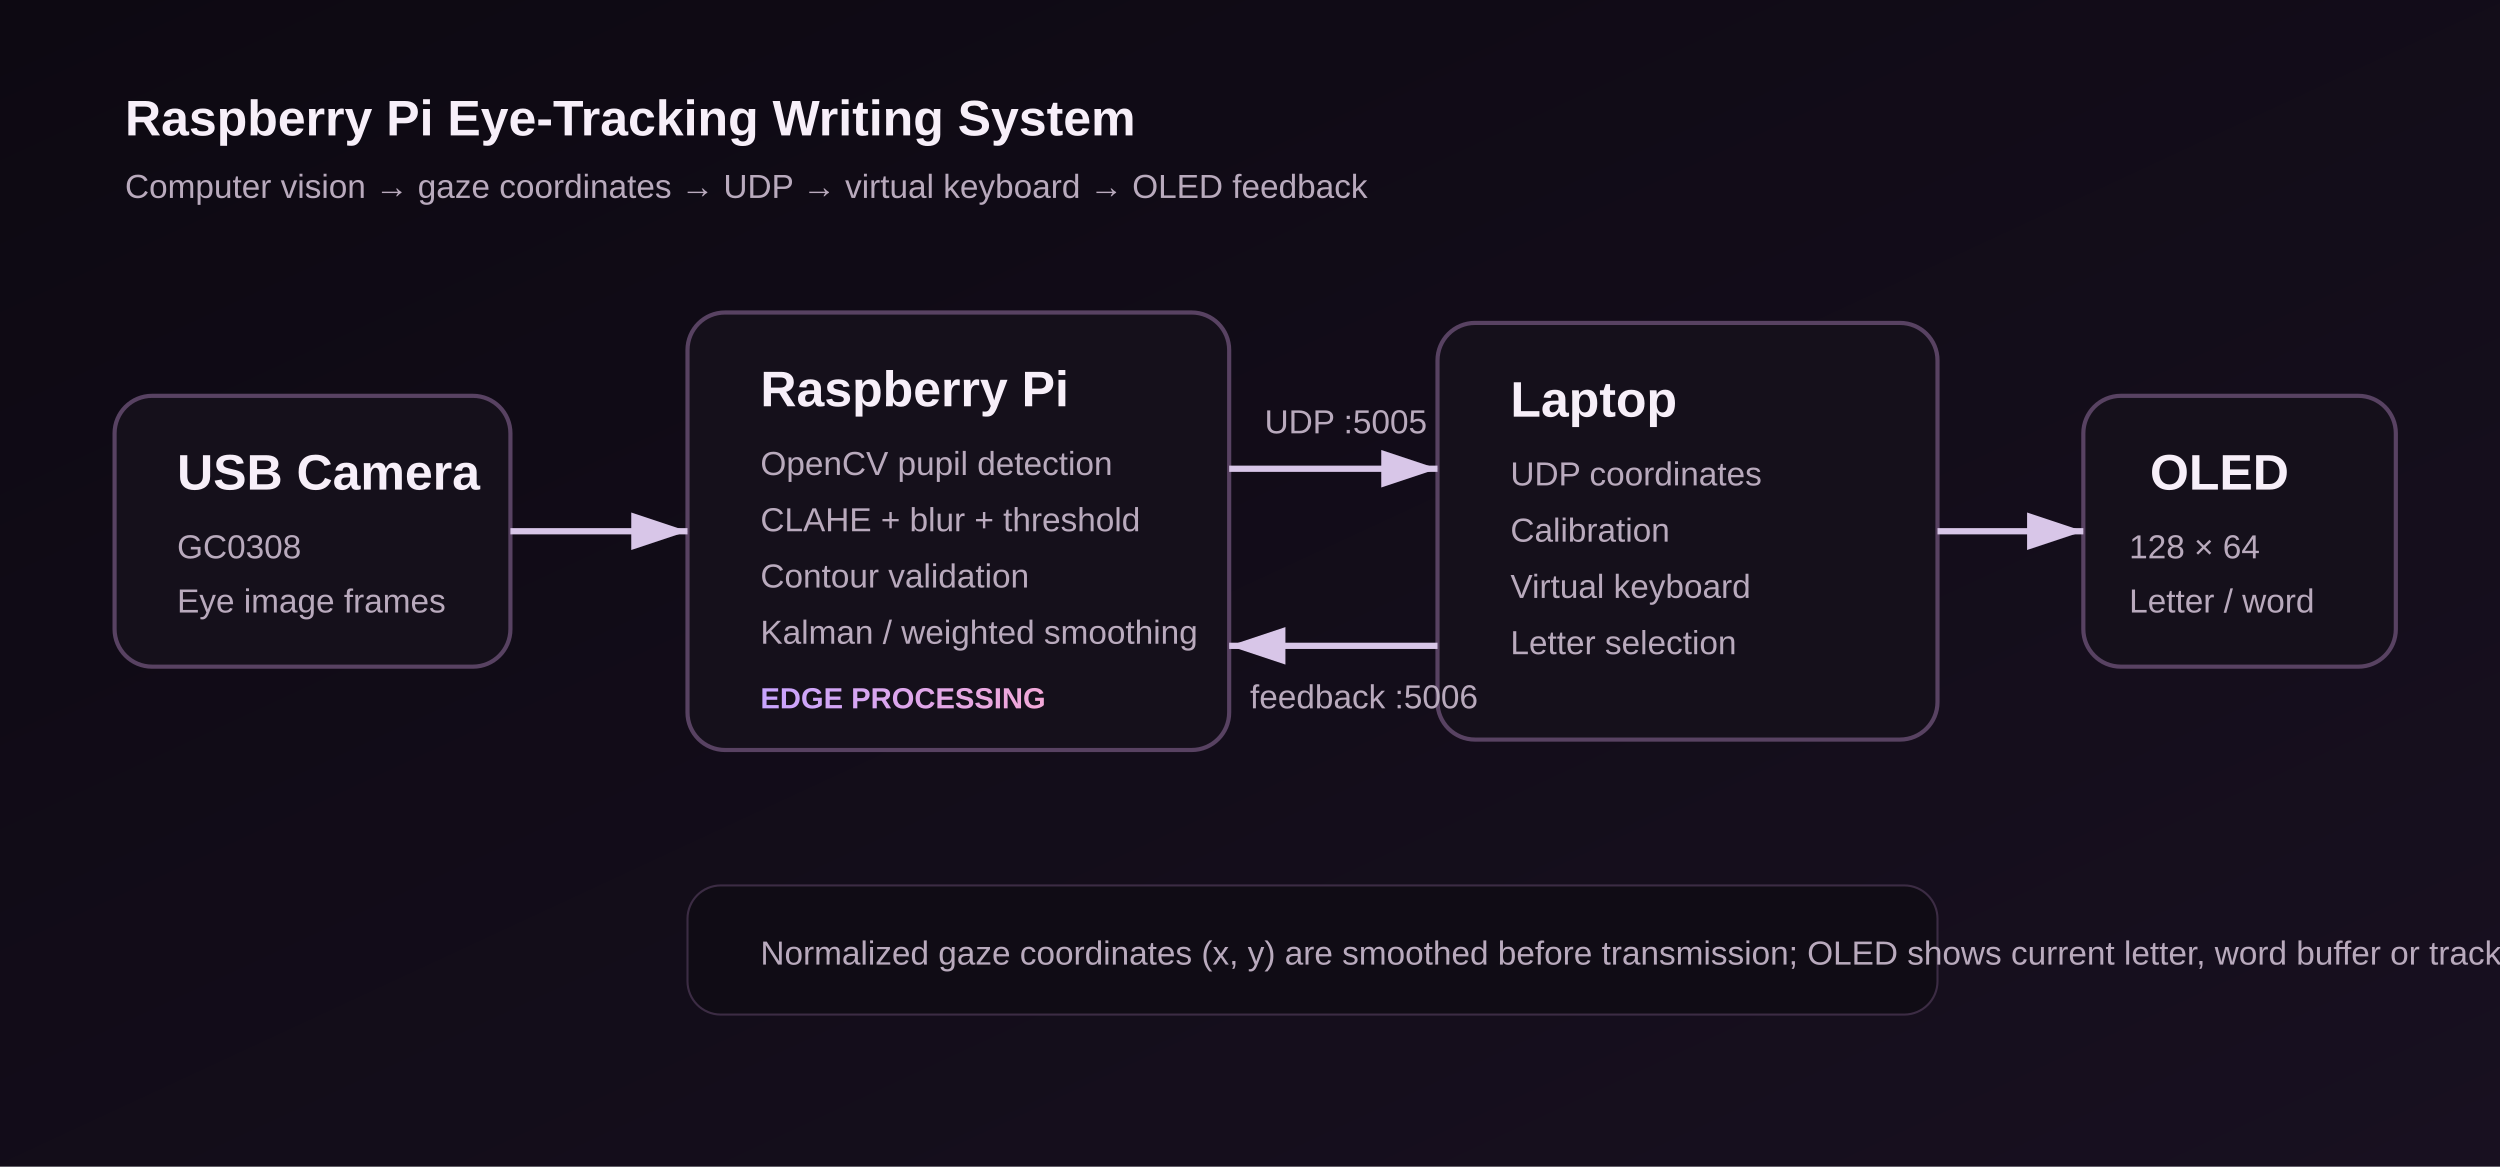
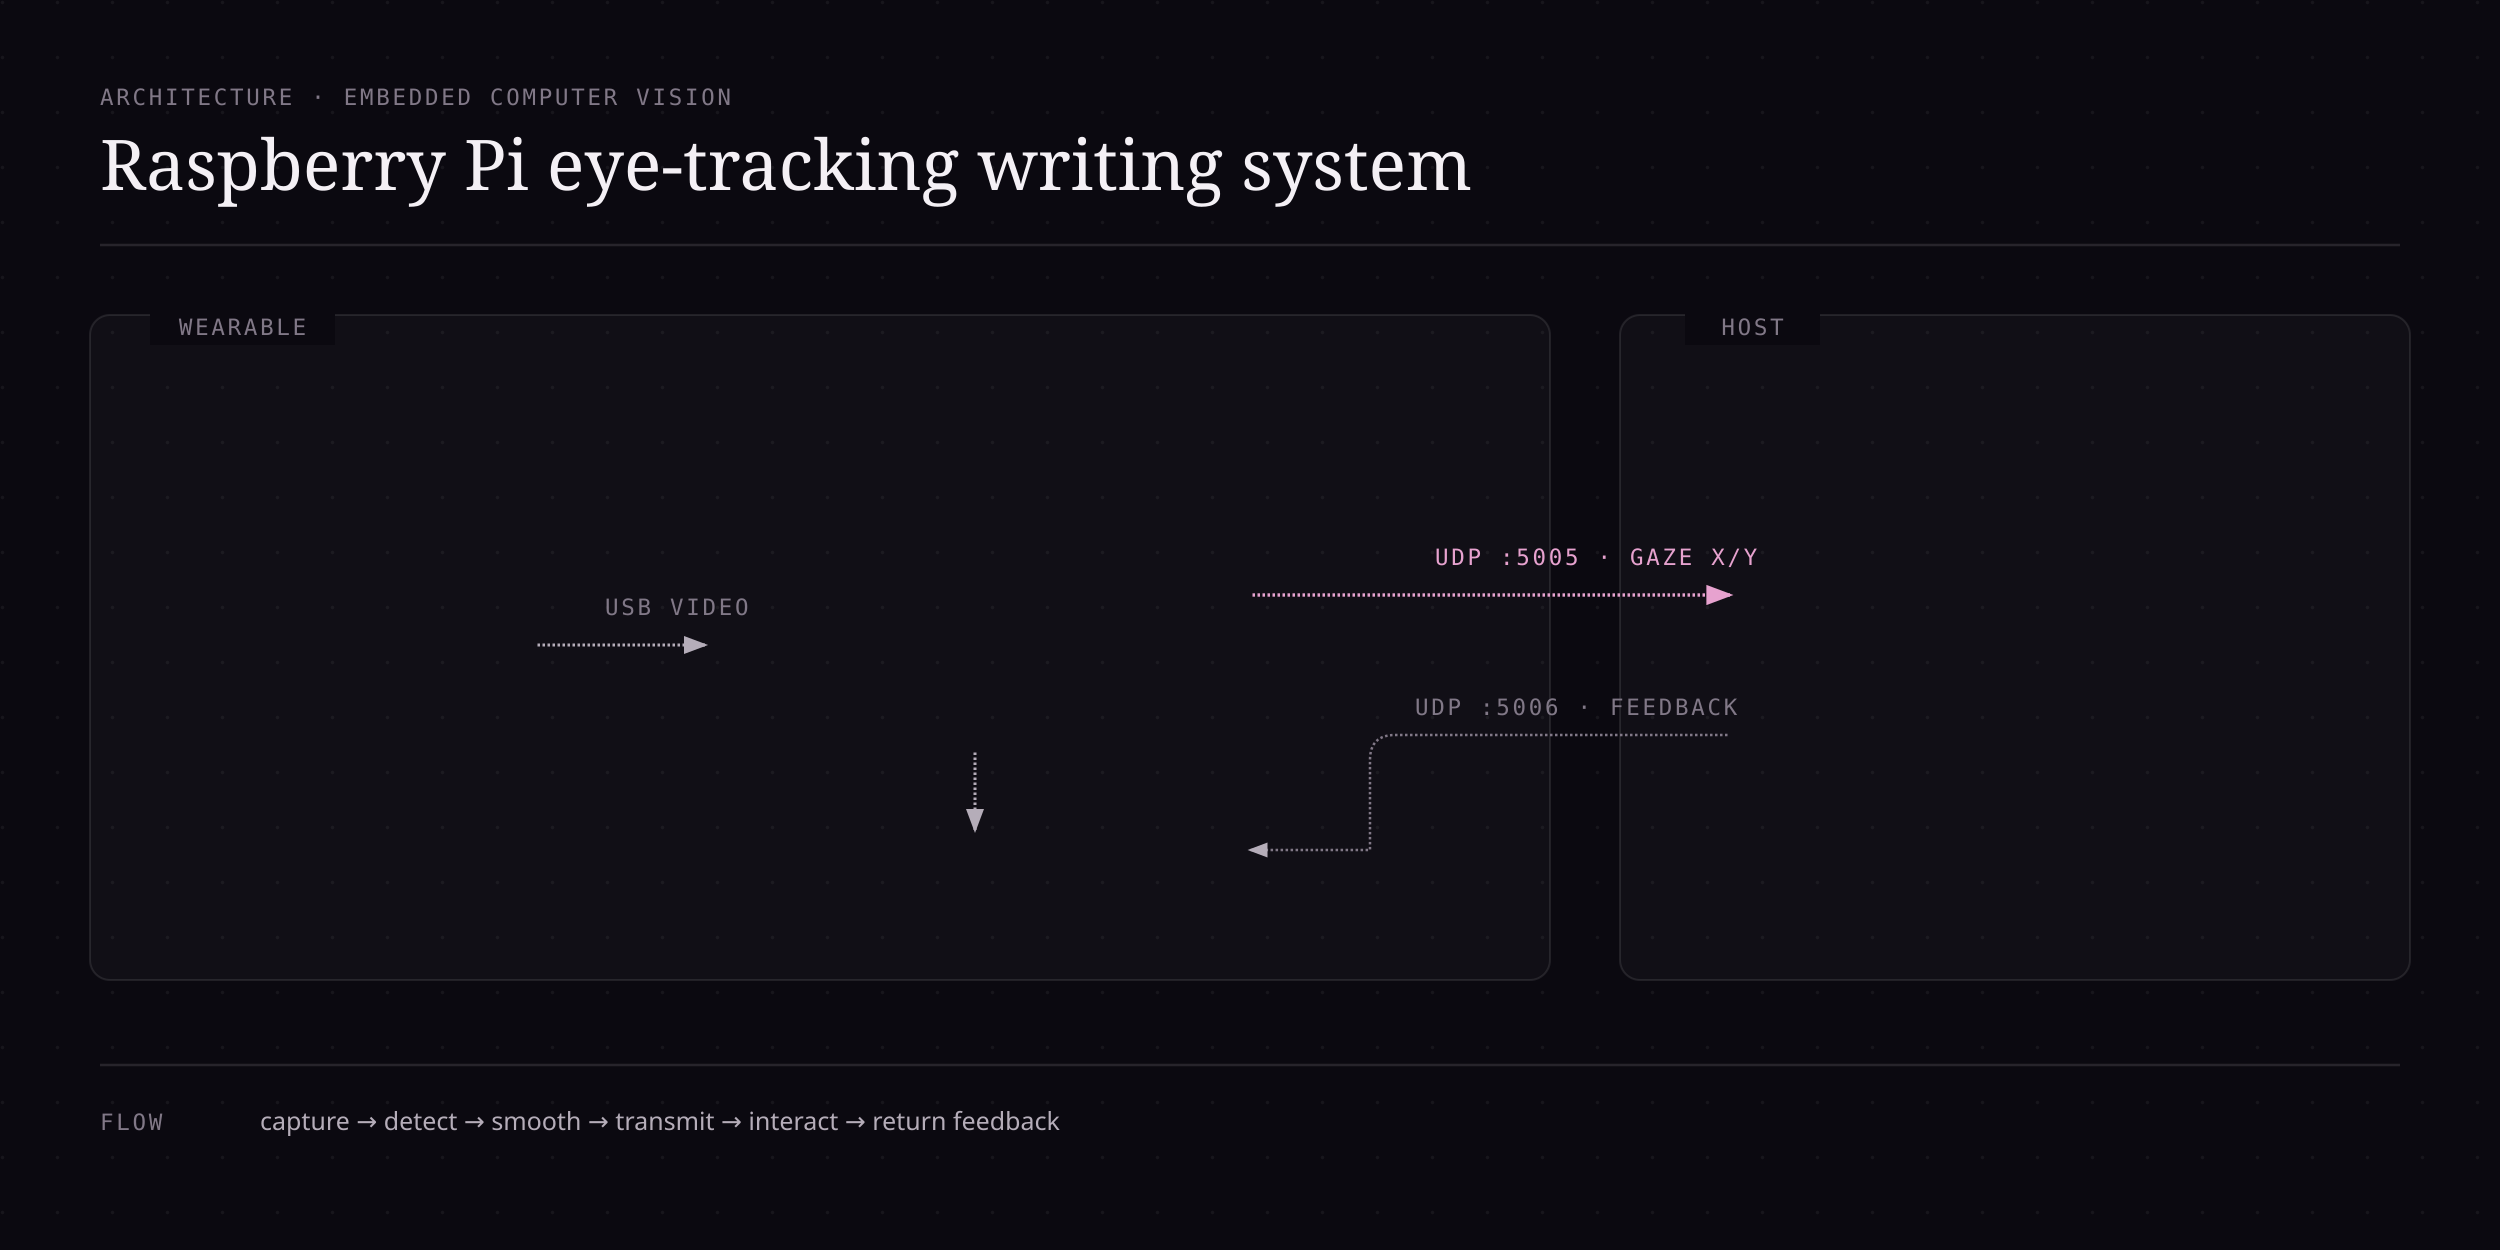
- <svg xmlns="http://www.w3.org/2000/svg" width="1200" height="560" viewBox="0 0 1200 560">
+ <svg xmlns="http://www.w3.org/2000/svg" viewBox="0 0 1000 500" role="img" aria-labelledby="eye-title eye-desc">
+   <style>
+   .bg{fill:#0b0910}.dots{fill:url(#dots);opacity:.45}.zone{fill:#f4f0f5;fill-opacity:.025;stroke:#f4f0f5;stroke-opacity:.10;stroke-width:.8}.mask{fill:#0b0910}.zlabel,.tag,.edge{font:500 9px ui-monospace,monospace;letter-spacing:.12em}.zlabel{fill:#817887}.tag{fill:#e7a2cf}.name{fill:#f4f0f5;font:600 15px system-ui,sans-serif}.sub{fill:#b5adb9;font:400 11px ui-monospace,monospace}.node{fill:#121018;stroke:#f4f0f5;stroke-opacity:.24}.focal{fill:#e7a2cf;fill-opacity:.09;stroke:#e7a2cf}.muted{fill:#f4f0f5;fill-opacity:.025;stroke:#b5adb9;stroke-opacity:.5}.wire{fill:none;stroke:#b5adb9;stroke-width:1.2}.wire-accent{fill:none;stroke:#e7a2cf;stroke-width:1.35}.return{fill:none;stroke:#817887;stroke-width:1;stroke-dasharray:4 3}.edge{fill:#817887}.accent-edge{fill:#e7a2cf}.legend{fill:#b5adb9;font:400 10px system-ui,sans-serif}.step{opacity:0;transform:translateY(7px);animation:rise .48s cubic-bezier(.2,.8,.2,1) forwards}.s1{animation-delay:.08s}.s2{animation-delay:.18s}.s3{animation-delay:.30s}.s4{animation-delay:.42s}.line{stroke-dasharray:1;stroke-dashoffset:1;animation:draw .65s ease forwards}.l1{animation-delay:.18s}.l2{animation-delay:.34s}.l3{animation-delay:.5s}@keyframes rise{to{opacity:1;transform:none}}@keyframes draw{to{stroke-dashoffset:0}}@media(prefers-reduced-motion:reduce){.step{opacity:1;transform:none;animation:none}.line{stroke-dasharray:none;stroke-dashoffset:0;animation:none}}
+ </style>
  <defs>
-     <linearGradient id="bg" x1="0" y1="0" x2="1" y2="1">
-       <stop offset="0" stop-color="#0d0912" />
-       <stop offset="1" stop-color="#181020" />
-     </linearGradient>
-     <linearGradient id="accent" x1="0" y1="0" x2="1" y2="0">
-       <stop offset="0" stop-color="#c8a4ff" />
-       <stop offset="1" stop-color="#f2a8d8" />
-     </linearGradient>
-     <filter id="glow">
-       <feGaussianBlur stdDeviation="5" result="b" />
-       <feMerge>
-         <feMergeNode in="b" />
-         <feMergeNode in="SourceGraphic" />
-       </feMerge>
-     </filter>
-     <marker id="arrow" markerWidth="10" markerHeight="10" refX="9" refY="3" orient="auto" markerUnits="strokeWidth">
-       <path d="M0,0 L0,6 L9,3 z" fill="#d8c6e8" />
+     <pattern id="dots" width="22" height="22" patternUnits="userSpaceOnUse">
+       <circle cx="1" cy="1" r=".7" fill="#f4f0f5" fill-opacity=".12" />
+     </pattern>
+     <marker id="arr" markerWidth="8" markerHeight="6" refX="7" refY="3" orient="auto">
+       <path d="M0 0 8 3 0 6Z" fill="#b5adb9" />
    </marker>
-     <style>.box{fill:#15101b;stroke:#584262;stroke-width:2;rx:18}.t{fill:#f7eff9;font:700 24px Arial,sans-serif}.s{fill:#b9aabd;font:500 16px Arial,sans-serif}.a{stroke:#d8c6e8;stroke-width:3;fill:none;marker-end:url(#arrow)}.tag{fill:url(#accent);font:700 14px Arial,sans-serif}</style>
+     <marker id="arrA" markerWidth="8" markerHeight="6" refX="7" refY="3" orient="auto">
+       <path d="M0 0 8 3 0 6Z" fill="#e7a2cf" />
+     </marker>
  </defs>
-   <rect width="1200" height="560" fill="url(#bg)" />
-   <text x="60" y="65" class="t" font-size="30">Raspberry Pi Eye-Tracking Writing System</text>
-   <text x="60" y="95" class="s">Computer vision → gaze coordinates → UDP → virtual keyboard → OLED feedback</text>
-   <rect class="box" x="55" y="190" width="190" height="130" />
-   <text class="t" x="85" y="235">USB Camera</text>
-   <text class="s" x="85" y="268">GC0308</text>
-   <text class="s" x="85" y="294">Eye image frames</text>
-   <rect class="box" x="330" y="150" width="260" height="210" />
-   <text class="t" x="365" y="195">Raspberry Pi</text>
-   <text class="s" x="365" y="228">OpenCV pupil detection</text>
-   <text class="s" x="365" y="255">CLAHE + blur + threshold</text>
-   <text class="s" x="365" y="282">Contour validation</text>
-   <text class="s" x="365" y="309">Kalman / weighted smoothing</text>
-   <text class="tag" x="365" y="340">EDGE PROCESSING</text>
-   <rect class="box" x="690" y="155" width="240" height="200" />
-   <text class="t" x="725" y="200">Laptop</text>
-   <text class="s" x="725" y="233">UDP coordinates</text>
-   <text class="s" x="725" y="260">Calibration</text>
-   <text class="s" x="725" y="287">Virtual keyboard</text>
-   <text class="s" x="725" y="314">Letter selection</text>
-   <rect class="box" x="1000" y="190" width="150" height="130" />
-   <text class="t" x="1032" y="235">OLED</text>
-   <text class="s" x="1022" y="268">128 × 64</text>
-   <text class="s" x="1022" y="294">Letter / word</text>
-   <path class="a" d="M245 255 H330" />
-   <path class="a" d="M590 225 H690" />
-   <text class="s" x="607" y="208">UDP :5005</text>
-   <path class="a" d="M690 310 H590" />
-   <text class="s" x="600" y="340">feedback :5006</text>
-   <path class="a" d="M930 255 H1000" />
-   <rect x="330" y="425" width="600" height="62" rx="16" fill="#100c15" stroke="#3c2c44" />
-   <text class="s" x="365" y="463">Normalized gaze coordinates (x, y) are smoothed before transmission; OLED shows current letter, word buffer or tracking status.</text>
+   <rect class="bg" width="1000" height="500" />
+   <rect class="dots" width="1000" height="500" />
+   <text x="40" y="42" class="zlabel">ARCHITECTURE · EMBEDDED COMPUTER VISION</text>
+   <text x="40" y="76" fill="#f4f0f5" font-family="Georgia,serif" font-size="28">Raspberry Pi eye-tracking writing system</text>
+   <line x1="40" y1="98" x2="960" y2="98" stroke="#f4f0f5" stroke-opacity=".12" />
+   <rect x="36" y="126" width="584" height="266" rx="8" class="zone" />
+   <rect x="60" y="122" width="74" height="16" class="mask" />
+   <text x="97" y="134" text-anchor="middle" class="zlabel">WEARABLE</text>
+   <rect x="648" y="126" width="316" height="266" rx="8" class="zone" />
+   <rect x="674" y="122" width="54" height="16" class="mask" />
+   <text x="701" y="134" text-anchor="middle" class="zlabel">HOST</text>
+   <path pathLength="1" class="wire line l1" d="M214 258 H282" marker-end="url(#arr)" />
+   <path pathLength="1" class="wire-accent line l2" d="M500 238 H692" marker-end="url(#arrA)" />
+   <path pathLength="1" class="return line l3" d="M692 294 H558 Q548 294 548 304 V340 H500" marker-end="url(#arr)" />
+   <path pathLength="1" class="wire line l3" d="M390 300 V332" marker-end="url(#arr)" />
+   <text x="242" y="246" class="edge">USB VIDEO</text>
+   <text x="574" y="226" class="accent-edge edge">UDP :5005 · GAZE X/Y</text>
+   <text x="566" y="286" class="edge">UDP :5006 · FEEDBACK</text>
+   <g class="step s1">
+     <rect x="72" y="214" width="142" height="88" rx="6" class="muted" />
+     <text x="84" y="232" class="tag">INPUT</text>
+     <text x="143" y="260" text-anchor="middle" class="name">GC0308 camera</text>
+     <text x="143" y="279" text-anchor="middle" class="sub">eye image stream</text>
+   </g>
+   <g class="step s2">
+     <rect x="282" y="190" width="218" height="112" rx="6" class="focal" />
+     <text x="294" y="208" class="tag">FOCAL · COMPUTE</text>
+     <text x="391" y="242" text-anchor="middle" class="name">Raspberry Pi 4B</text>
+     <text x="391" y="262" text-anchor="middle" class="sub">OpenCV · pupil detection</text>
+     <text x="391" y="280" text-anchor="middle" class="sub">smoothing · Kalman fallback</text>
+   </g>
+   <g class="step s4">
+     <rect x="322" y="332" width="136" height="62" rx="6" class="node" />
+     <text x="334" y="350" class="tag">HMI</text>
+     <text x="390" y="373" text-anchor="middle" class="name">SSD1306 OLED</text>
+     <text x="390" y="388" text-anchor="middle" class="sub">letter / word state</text>
+   </g>
+   <g class="step s3">
+     <rect x="692" y="198" width="222" height="112" rx="6" class="node" />
+     <text x="704" y="216" class="tag">APPLICATION</text>
+     <text x="803" y="246" text-anchor="middle" class="name">Laptop keyboard app</text>
+     <text x="803" y="266" text-anchor="middle" class="sub">calibration · selection</text>
+     <text x="803" y="284" text-anchor="middle" class="sub">visual interaction layer</text>
+   </g>
+   <line x1="40" y1="426" x2="960" y2="426" stroke="#f4f0f5" stroke-opacity=".12" />
+   <text x="40" y="452" class="zlabel">FLOW</text>
+   <text x="104" y="452" class="legend">capture → detect → smooth → transmit → interact → return feedback</text>
</svg>
